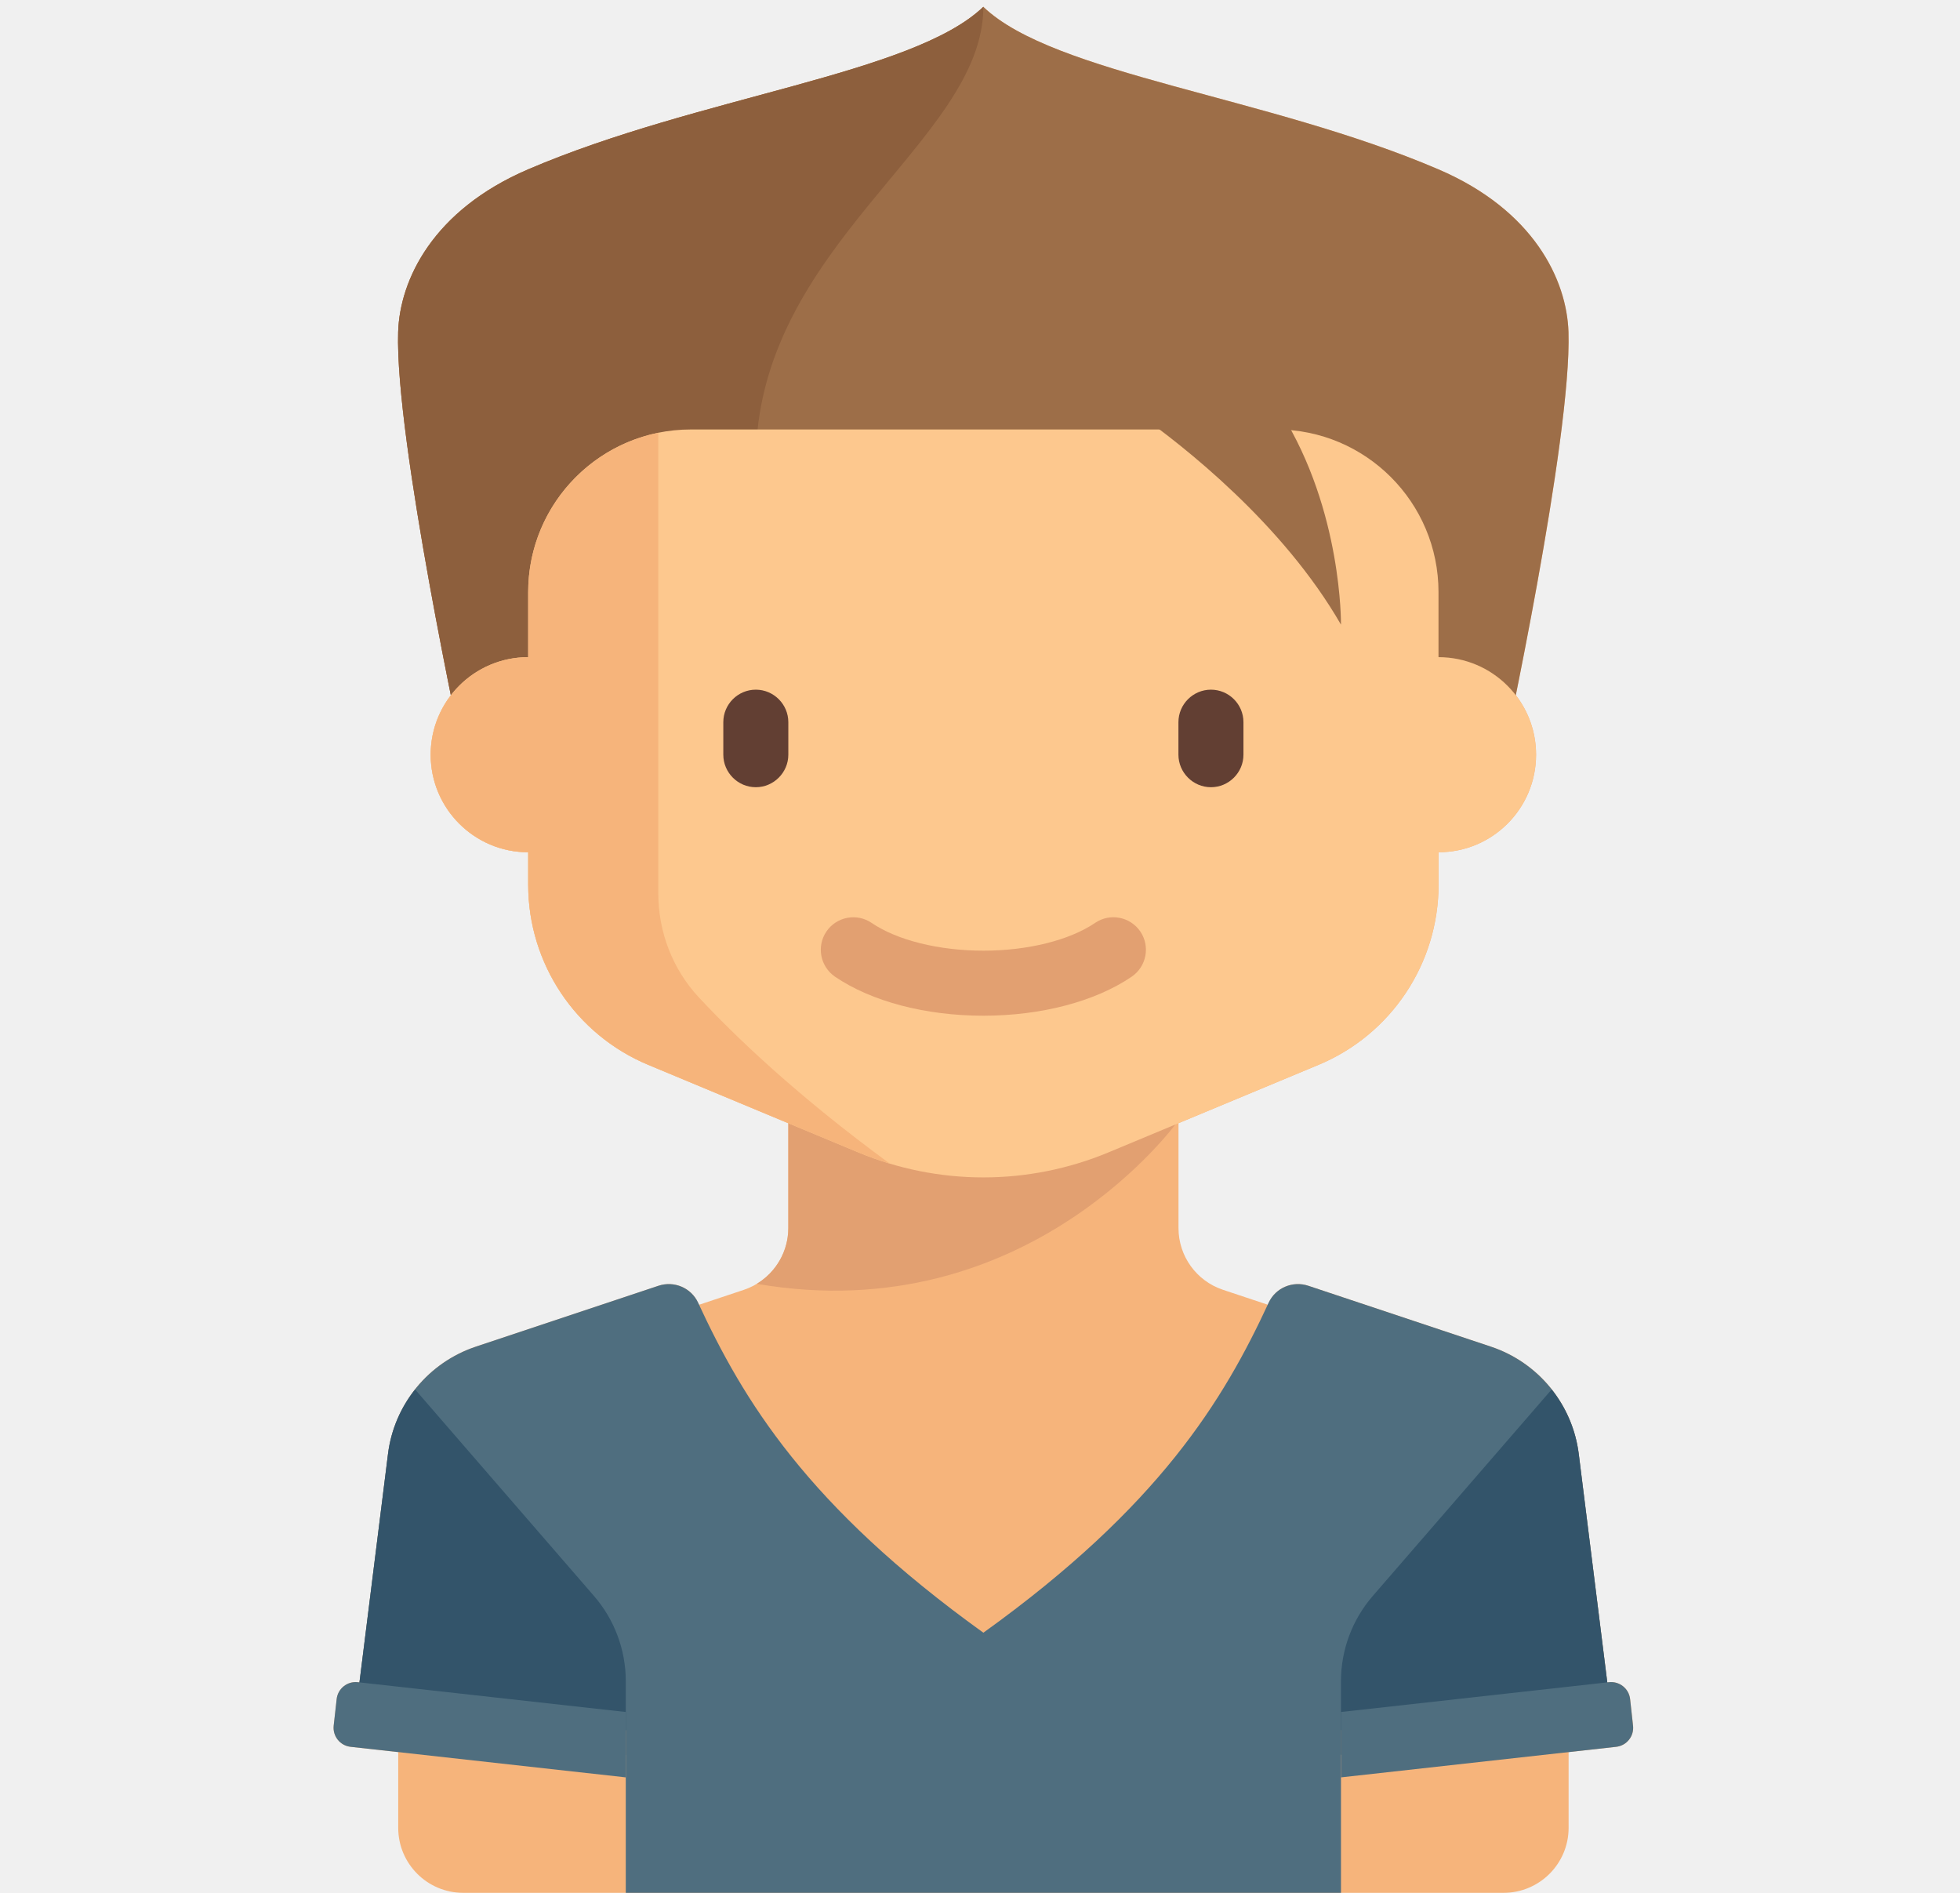
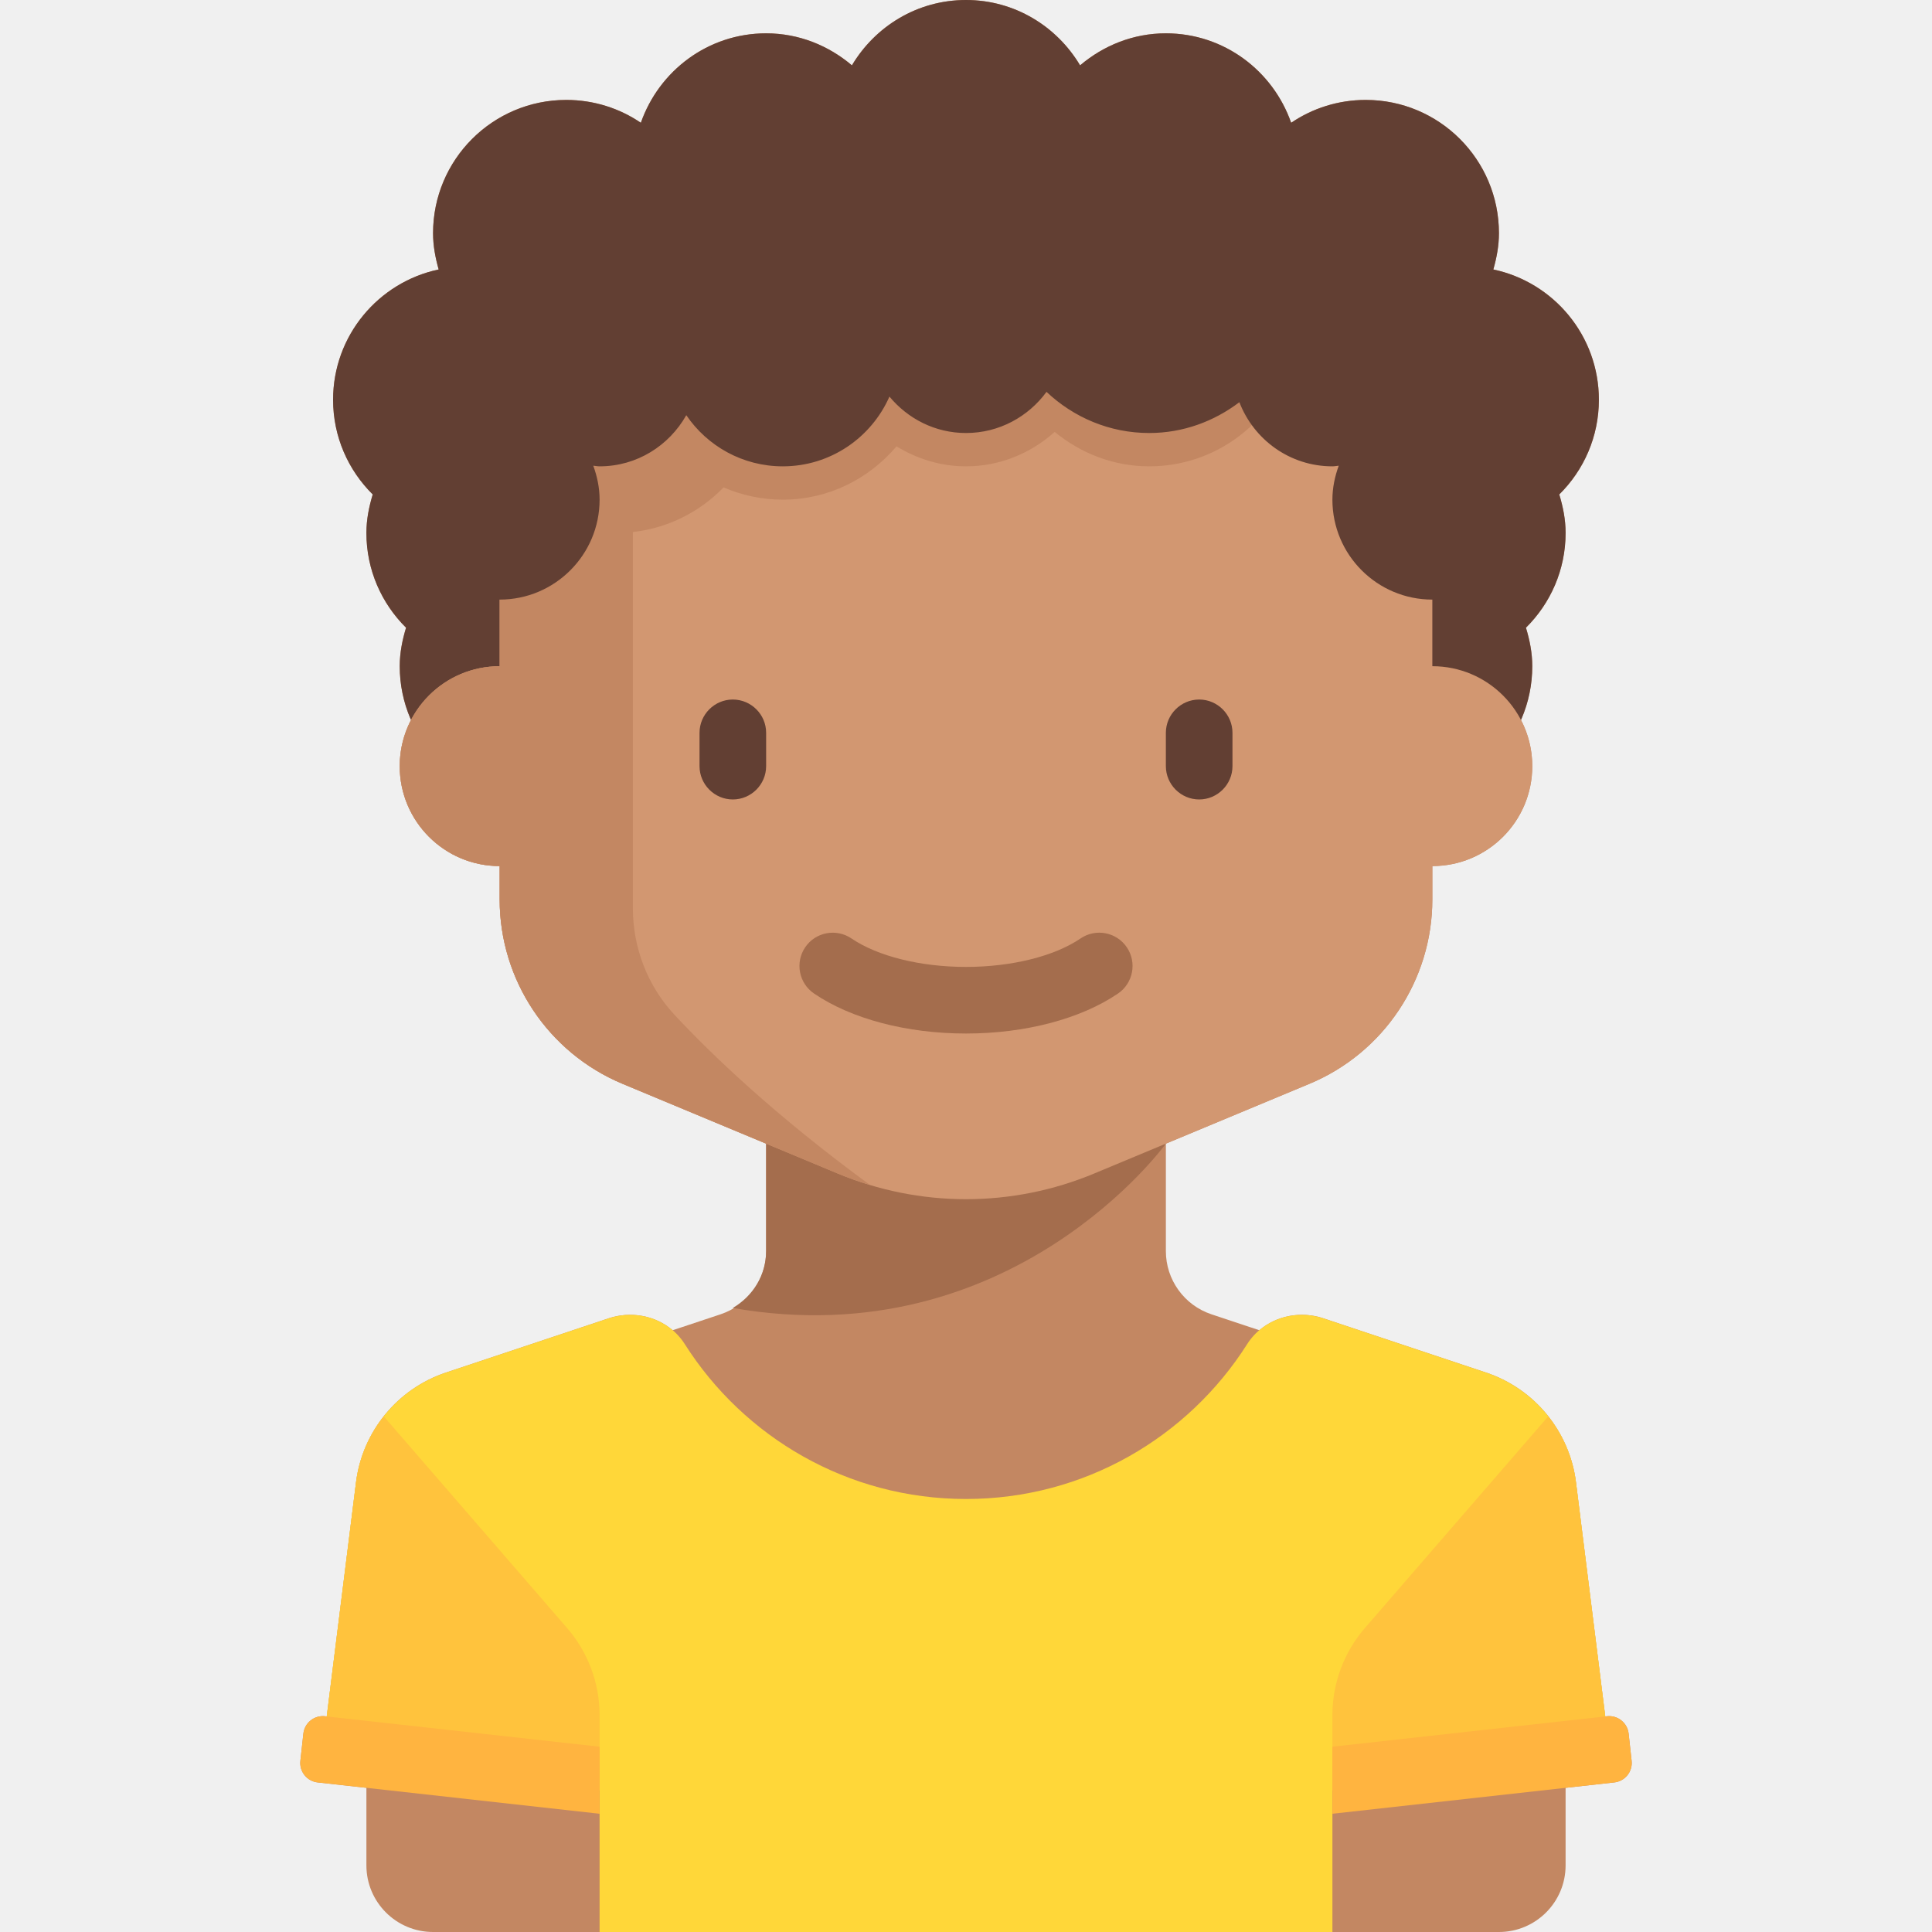
- <svg xmlns="http://www.w3.org/2000/svg" width="29" height="28" viewBox="0 0 29 28" fill="none">
-   <g clip-path="url(#clip0_436_13282)">
-     <path d="M24.163 25.527L24.119 25.134C24.102 24.979 23.962 24.867 23.806 24.884L23.782 24.887L23.359 21.507C23.267 20.771 22.762 20.154 22.059 19.92L19.358 19.02C19.127 18.943 18.874 19.049 18.772 19.27C18.767 19.28 18.762 19.29 18.757 19.3L18.094 19.079C17.702 18.948 17.437 18.581 17.437 18.167V16.615L19.509 15.752C20.584 15.304 21.285 14.253 21.285 13.088V12.607C22.082 12.607 22.728 11.961 22.728 11.164C22.728 10.832 22.616 10.527 22.428 10.283C22.717 8.851 23.244 6.061 23.207 4.91C23.183 4.141 22.695 3.11 21.283 2.505C18.759 1.423 15.594 1.102 14.55 0.102V0.1C14.55 0.1 14.55 0.1 14.549 0.101C14.549 0.1 14.549 0.1 14.549 0.1V0.102C13.505 1.102 10.34 1.423 7.816 2.505C6.404 3.11 5.916 4.141 5.892 4.91C5.855 6.062 6.382 8.854 6.671 10.285C6.484 10.529 6.373 10.833 6.373 11.164C6.373 11.961 7.019 12.607 7.816 12.607V13.088C7.816 14.253 8.516 15.304 9.592 15.752L11.664 16.616V18.167C11.664 18.581 11.399 18.949 11.006 19.08L10.343 19.301C10.339 19.291 10.334 19.28 10.329 19.27C10.227 19.049 9.974 18.943 9.743 19.02L7.042 19.92C6.339 20.154 5.833 20.771 5.741 21.507L5.319 24.887L5.294 24.884C5.139 24.867 4.999 24.979 4.982 25.134L4.938 25.527C4.921 25.683 5.033 25.823 5.188 25.84L5.892 25.918V27.038C5.892 27.569 6.322 28 6.854 28H9.259H19.842H22.247C22.778 28 23.209 27.569 23.209 27.038V25.918L23.913 25.84C24.068 25.823 24.18 25.683 24.163 25.527Z" fill="#F6B47B" />
-     <path d="M11.664 16.575V18.167C11.664 18.509 11.482 18.819 11.197 18.991C15.222 19.686 17.436 16.575 17.436 16.575H11.664Z" fill="#E2A071" />
-     <path d="M23.207 4.91C23.182 4.141 22.695 3.11 21.283 2.505C18.759 1.423 15.594 1.102 14.55 0.102V0.1C14.55 0.1 14.549 0.1 14.549 0.101C14.549 0.1 14.548 0.1 14.548 0.1V0.102C13.504 1.102 10.34 1.423 7.815 2.505C6.403 3.11 5.916 4.141 5.891 4.91C5.841 6.491 6.853 11.164 6.853 11.164H22.245C22.245 11.164 23.257 6.491 23.207 4.91Z" fill="#9D6E48" />
-     <path d="M14.548 0.1V0.102C13.504 1.102 10.34 1.423 7.815 2.505C6.403 3.11 5.916 4.141 5.891 4.91C5.841 6.491 6.853 11.164 6.853 11.164H11.183C11.183 11.164 11.183 8.347 11.183 6.834C11.183 3.628 14.55 2.104 14.55 0.1C14.55 0.1 14.549 0.1 14.549 0.101C14.549 0.1 14.548 0.1 14.548 0.1Z" fill="#8D5F3D" />
-     <path d="M23.359 21.507C23.267 20.771 22.761 20.154 22.058 19.92L19.358 19.02C19.127 18.943 18.874 19.049 18.771 19.27C18.104 20.71 17.16 22.277 14.55 24.152C11.94 22.277 10.996 20.71 10.329 19.27C10.226 19.049 9.973 18.943 9.742 19.02L7.042 19.92C6.339 20.154 5.833 20.771 5.741 21.507L5.283 25.167L9.259 25.595V28H19.841V25.595L23.816 25.167L23.359 21.507Z" fill="#4F6E7F" />
-     <path d="M21.284 9.721V8.759C21.284 7.43 20.207 6.353 18.879 6.353H10.221C8.892 6.353 7.815 7.43 7.815 8.759V9.721C7.018 9.721 6.372 10.367 6.372 11.164C6.372 11.961 7.018 12.607 7.815 12.607V13.088C7.815 14.253 8.516 15.304 9.592 15.752L12.7 17.047C13.286 17.291 13.915 17.417 14.55 17.417C15.185 17.417 15.814 17.291 16.4 17.047L19.508 15.752C20.584 15.304 21.284 14.253 21.284 13.088V12.607C22.081 12.607 22.727 11.961 22.727 11.164C22.727 10.367 22.081 9.721 21.284 9.721Z" fill="#FDC88E" />
-     <path d="M11.183 11.645C10.918 11.645 10.702 11.428 10.702 11.164V10.683C10.702 10.418 10.918 10.202 11.183 10.202C11.447 10.202 11.664 10.418 11.664 10.683V11.164C11.664 11.428 11.447 11.645 11.183 11.645Z" fill="#623F33" />
-     <path d="M17.917 11.645C17.653 11.645 17.436 11.428 17.436 11.164V10.683C17.436 10.418 17.653 10.202 17.917 10.202C18.182 10.202 18.398 10.418 18.398 10.683V11.164C18.398 11.428 18.182 11.645 17.917 11.645Z" fill="#623F33" />
-     <path d="M14.55 15.025C13.695 15.025 12.895 14.815 12.355 14.448C12.136 14.298 12.078 13.999 12.228 13.779C12.377 13.56 12.677 13.503 12.896 13.652C13.274 13.909 13.893 14.063 14.55 14.063C15.207 14.063 15.825 13.909 16.203 13.652C16.423 13.502 16.722 13.56 16.872 13.779C17.021 13.999 16.964 14.298 16.744 14.448C16.205 14.815 15.405 15.025 14.55 15.025Z" fill="#E2A071" />
-     <path d="M10.341 14.755C9.951 14.337 9.74 13.786 9.74 13.214V6.402C8.642 6.625 7.815 7.595 7.815 8.759V9.721C7.018 9.721 6.372 10.367 6.372 11.164C6.372 11.961 7.018 12.607 7.815 12.607V13.088C7.815 14.253 8.516 15.304 9.592 15.752L12.7 17.047C12.852 17.11 13.007 17.165 13.164 17.212C11.791 16.207 10.876 15.329 10.341 14.755Z" fill="#F6B47B" />
-     <path d="M9.259 25.958V24.869C9.259 24.406 9.092 23.959 8.789 23.609L6.142 20.554C5.928 20.824 5.785 21.151 5.741 21.507L5.239 25.526C6.004 25.572 8.039 25.81 9.259 25.958Z" fill="#33546A" />
-     <path d="M9.259 25.325L5.294 24.884C5.138 24.867 4.998 24.979 4.981 25.134L4.937 25.527C4.92 25.683 5.032 25.823 5.188 25.84L9.259 26.292V25.325Z" fill="#4F6E7F" />
-     <path d="M19.841 25.958V24.869C19.841 24.406 20.008 23.959 20.311 23.609L22.958 20.554C23.172 20.824 23.314 21.151 23.359 21.507L23.861 25.526C23.096 25.572 21.061 25.81 19.841 25.958Z" fill="#33546A" />
-     <path d="M19.841 25.325L23.806 24.884C23.962 24.867 24.102 24.979 24.119 25.134L24.162 25.527C24.18 25.683 24.068 25.823 23.912 25.84L19.841 26.292V25.325Z" fill="#4F6E7F" />
-     <path d="M16.83 6.113C17.505 6.591 18.98 7.744 19.841 9.24C19.841 9.24 19.862 7.559 18.957 6.113H16.83Z" fill="#9D6E48" />
+ <svg xmlns="http://www.w3.org/2000/svg" width="40" height="40" viewBox="0 0 40 40" fill="none">
+   <g clip-path="url(#clip0_436_9014)">
+     <path d="M33.781 36.455L33.719 35.892C33.694 35.669 33.493 35.508 33.27 35.533L33.235 35.537L32.629 30.691C32.498 29.636 31.772 28.752 30.764 28.416L27.398 27.294C26.936 27.139 26.429 27.238 26.073 27.541L25.081 27.211C24.518 27.023 24.138 26.496 24.138 25.902V23.678L27.109 22.44C28.651 21.798 29.655 20.291 29.655 18.621V17.931C30.798 17.931 31.724 17.005 31.724 15.862C31.724 15.517 31.639 15.192 31.49 14.906C31.64 14.565 31.724 14.189 31.724 13.793C31.724 13.514 31.67 13.25 31.593 12.996C32.099 12.495 32.414 11.802 32.414 11.034C32.414 10.755 32.36 10.491 32.283 10.237C32.789 9.737 33.103 9.044 33.103 8.276C33.103 6.949 32.166 5.843 30.918 5.579C30.986 5.338 31.034 5.09 31.034 4.828C31.034 3.304 29.799 2.069 28.276 2.069C27.704 2.069 27.172 2.243 26.732 2.542C26.355 1.466 25.342 0.69 24.138 0.69C23.458 0.69 22.843 0.945 22.362 1.353C21.881 0.546 21.008 0 20 0C18.992 0 18.119 0.546 17.638 1.353C17.157 0.945 16.542 0.69 15.862 0.69C14.658 0.69 13.645 1.466 13.268 2.542C12.828 2.243 12.296 2.069 11.724 2.069C10.201 2.069 8.966 3.304 8.966 4.828C8.966 5.09 9.014 5.338 9.082 5.579C7.834 5.843 6.897 6.949 6.897 8.276C6.897 9.044 7.211 9.737 7.717 10.237C7.64 10.491 7.586 10.755 7.586 11.034C7.586 11.802 7.901 12.495 8.407 12.996C8.33 13.25 8.276 13.514 8.276 13.793C8.276 14.189 8.36 14.565 8.51 14.906C8.361 15.192 8.276 15.517 8.276 15.862C8.276 17.005 9.202 17.931 10.345 17.931V18.621C10.345 20.291 11.349 21.798 12.891 22.44L15.862 23.678V25.902C15.862 26.496 15.482 27.023 14.919 27.211L13.927 27.541C13.571 27.238 13.064 27.14 12.602 27.294L9.236 28.416C8.228 28.752 7.502 29.637 7.371 30.691L6.765 35.537L6.73 35.533C6.507 35.508 6.306 35.669 6.281 35.892L6.219 36.455C6.194 36.678 6.355 36.879 6.577 36.903L7.586 37.015V38.621C7.586 39.382 8.204 40 8.966 40H12.414H27.586H31.034C31.796 40 32.414 39.382 32.414 38.621V37.015L33.422 36.903C33.645 36.879 33.806 36.678 33.781 36.455Z" fill="#C38762" />
+     <path d="M32.283 10.237C32.789 9.737 33.103 9.044 33.103 8.276C33.103 6.949 32.166 5.843 30.918 5.579C30.986 5.338 31.034 5.09 31.034 4.828C31.034 3.304 29.799 2.069 28.276 2.069C27.704 2.069 27.172 2.243 26.732 2.542C26.355 1.466 25.342 0.69 24.138 0.69C23.458 0.69 22.843 0.945 22.362 1.353C21.881 0.546 21.008 0 20 0C18.992 0 18.119 0.546 17.638 1.353C17.157 0.945 16.542 0.69 15.862 0.69C14.658 0.69 13.645 1.466 13.268 2.542C12.828 2.243 12.296 2.069 11.724 2.069C10.201 2.069 8.966 3.304 8.966 4.828C8.966 5.09 9.014 5.338 9.082 5.579C7.834 5.843 6.896 6.949 6.896 8.276C6.896 9.044 7.211 9.737 7.717 10.237C7.64 10.491 7.586 10.755 7.586 11.034C7.586 11.802 7.901 12.495 8.407 12.996C8.33 13.25 8.276 13.514 8.276 13.793C8.276 15.317 9.511 16.552 11.034 16.552C11.035 16.552 11.035 16.552 11.035 16.552H28.965C28.965 16.552 28.965 16.552 28.965 16.552C30.489 16.552 31.724 15.317 31.724 13.793C31.724 13.514 31.67 13.25 31.593 12.996C32.099 12.495 32.414 11.802 32.414 11.034C32.414 10.755 32.36 10.491 32.283 10.237Z" fill="#623F33" />
+     <path d="M27.586 40V36.552H33.362L32.629 30.691C32.498 29.637 31.772 28.752 30.764 28.416L27.398 27.294C26.812 27.098 26.152 27.307 25.821 27.829C24.599 29.755 22.45 31.035 20 31.035C17.55 31.035 15.401 29.755 14.178 27.829C13.847 27.307 13.188 27.098 12.602 27.294L9.236 28.416C8.228 28.752 7.502 29.637 7.371 30.691L6.715 35.938L12.414 36.552V40H27.586V40H27.586Z" fill="#FFD739" />
+     <path d="M24.138 23.678L15.862 21.839V25.902C15.862 26.399 15.587 26.836 15.171 27.08C20.955 28.092 24.138 23.678 24.138 23.678Z" fill="#A46D4D" />
+     <path d="M29.655 13.793V11.724C29.655 9.82 28.111 7.586 26.207 7.586H13.793C11.889 7.586 10.345 9.82 10.345 11.724V13.793C9.202 13.793 8.276 14.719 8.276 15.862C8.276 17.005 9.202 17.931 10.345 17.931V18.621C10.345 20.291 11.349 21.798 12.891 22.44L17.347 24.297C18.188 24.647 19.089 24.828 20 24.828C20.91 24.828 21.812 24.647 22.652 24.297L27.109 22.44C28.651 21.798 29.655 20.291 29.655 18.621V17.931C30.798 17.931 31.724 17.005 31.724 15.862C31.724 14.719 30.798 13.793 29.655 13.793Z" fill="#D29771" />
+     <path d="M15.172 16.552C14.793 16.552 14.483 16.241 14.483 15.862V15.172C14.483 14.793 14.793 14.483 15.172 14.483C15.552 14.483 15.862 14.793 15.862 15.172V15.862C15.862 16.241 15.552 16.552 15.172 16.552Z" fill="#623F33" />
+     <path d="M24.828 16.552C24.448 16.552 24.138 16.241 24.138 15.862V15.172C24.138 14.793 24.448 14.483 24.828 14.483C25.207 14.483 25.517 14.793 25.517 15.172V15.862C25.517 16.241 25.207 16.552 24.828 16.552Z" fill="#623F33" />
+     <path d="M20 21.398C18.774 21.398 17.627 21.096 16.854 20.57C16.539 20.356 16.457 19.927 16.671 19.612C16.885 19.297 17.314 19.216 17.629 19.43C18.172 19.799 19.058 20.019 20 20.019C20.942 20.019 21.829 19.799 22.371 19.43C22.686 19.215 23.115 19.297 23.329 19.612C23.543 19.927 23.461 20.356 23.147 20.57C22.373 21.096 21.226 21.398 20 21.398Z" fill="#A46D4D" />
+     <path d="M12.414 37.072V35.511C12.414 34.848 12.175 34.207 11.74 33.705L7.946 29.325C7.639 29.712 7.434 30.181 7.371 30.691L6.65 36.453C7.747 36.519 10.665 36.861 12.414 37.072Z" fill="#FFC33D" />
+     <path d="M12.414 36.164L6.73 35.533C6.507 35.508 6.306 35.669 6.281 35.892L6.219 36.455C6.194 36.678 6.355 36.879 6.577 36.903L12.414 37.552V36.164Z" fill="#FFB440" />
+     <path d="M27.586 37.072V35.511C27.586 34.848 27.825 34.207 28.26 33.705L32.054 29.325C32.361 29.712 32.566 30.181 32.629 30.691L33.35 36.453C32.253 36.519 29.335 36.861 27.586 37.072Z" fill="#FFC33D" />
+     <path d="M27.586 36.164L33.27 35.533C33.493 35.508 33.694 35.669 33.719 35.892L33.781 36.455C33.806 36.678 33.645 36.879 33.423 36.903L27.586 37.552V36.164Z" fill="#FFB440" />
+     <path d="M10.345 7.672V13.793C9.202 13.793 8.276 14.719 8.276 15.862C8.276 17.005 9.202 17.931 10.345 17.931V18.621C10.345 20.291 11.349 21.798 12.891 22.44L17.347 24.297C17.565 24.388 17.788 24.466 18.013 24.534C16.044 23.093 14.733 21.834 13.965 21.011C13.406 20.411 13.103 19.621 13.103 18.802V11.015C13.837 10.933 14.493 10.594 14.981 10.091C15.357 10.253 15.771 10.345 16.207 10.345C17.155 10.345 17.993 9.911 18.562 9.241C18.982 9.499 19.471 9.655 20 9.655C20.708 9.655 21.347 9.38 21.836 8.942C22.371 9.381 23.047 9.655 23.793 9.655C25.111 9.655 26.228 8.831 26.676 7.672H10.345Z" fill="#C38762" />
+     <path d="M29.655 8.276C29.61 8.276 29.568 8.286 29.524 8.289C29.604 8.069 29.655 7.834 29.655 7.586C29.655 6.443 28.729 5.517 27.586 5.517C27.335 5.517 27.098 5.569 26.875 5.65C26.765 4.037 25.435 2.759 23.793 2.759C22.38 2.759 21.201 3.709 20.826 5.001C20.572 4.891 20.294 4.828 20 4.828C19.226 4.828 18.559 5.258 18.204 5.887C17.77 5.248 17.038 4.828 16.207 4.828C15.219 4.828 14.373 5.422 13.999 6.271C13.62 5.814 13.054 5.517 12.414 5.517C11.645 5.517 10.975 5.937 10.618 6.559C10.571 6.554 10.523 6.552 10.474 6.552C9.688 6.552 9.052 7.188 9.052 7.974C9.052 8.206 9.108 8.424 9.207 8.617C8.646 8.987 8.276 9.623 8.276 10.345C8.276 11.487 9.202 12.414 10.345 12.414C11.487 12.414 12.414 11.487 12.414 10.345C12.414 10.097 12.363 9.862 12.283 9.642C12.327 9.645 12.369 9.655 12.414 9.655C13.188 9.655 13.854 9.225 14.209 8.596C14.643 9.235 15.376 9.655 16.207 9.655C17.194 9.655 18.041 9.06 18.415 8.211C18.794 8.668 19.359 8.965 20 8.965C20.686 8.965 21.29 8.627 21.667 8.113C22.223 8.638 22.968 8.965 23.793 8.965C24.497 8.965 25.139 8.722 25.66 8.327C25.958 9.102 26.705 9.655 27.586 9.655C27.631 9.655 27.673 9.645 27.717 9.642C27.637 9.862 27.586 10.097 27.586 10.345C27.586 11.487 28.512 12.414 29.655 12.414C30.798 12.414 31.724 11.487 31.724 10.345C31.724 9.202 30.798 8.276 29.655 8.276Z" fill="#623F33" />
  </g>
  <defs>
-     <clipPath id="clip0_436_13282">
-       <rect width="27.9" height="27.9" fill="white" transform="translate(0.599976 0.100006)" />
+     <clipPath id="clip0_436_9014">
+       <rect width="40" height="40" fill="white" />
    </clipPath>
  </defs>
</svg>
